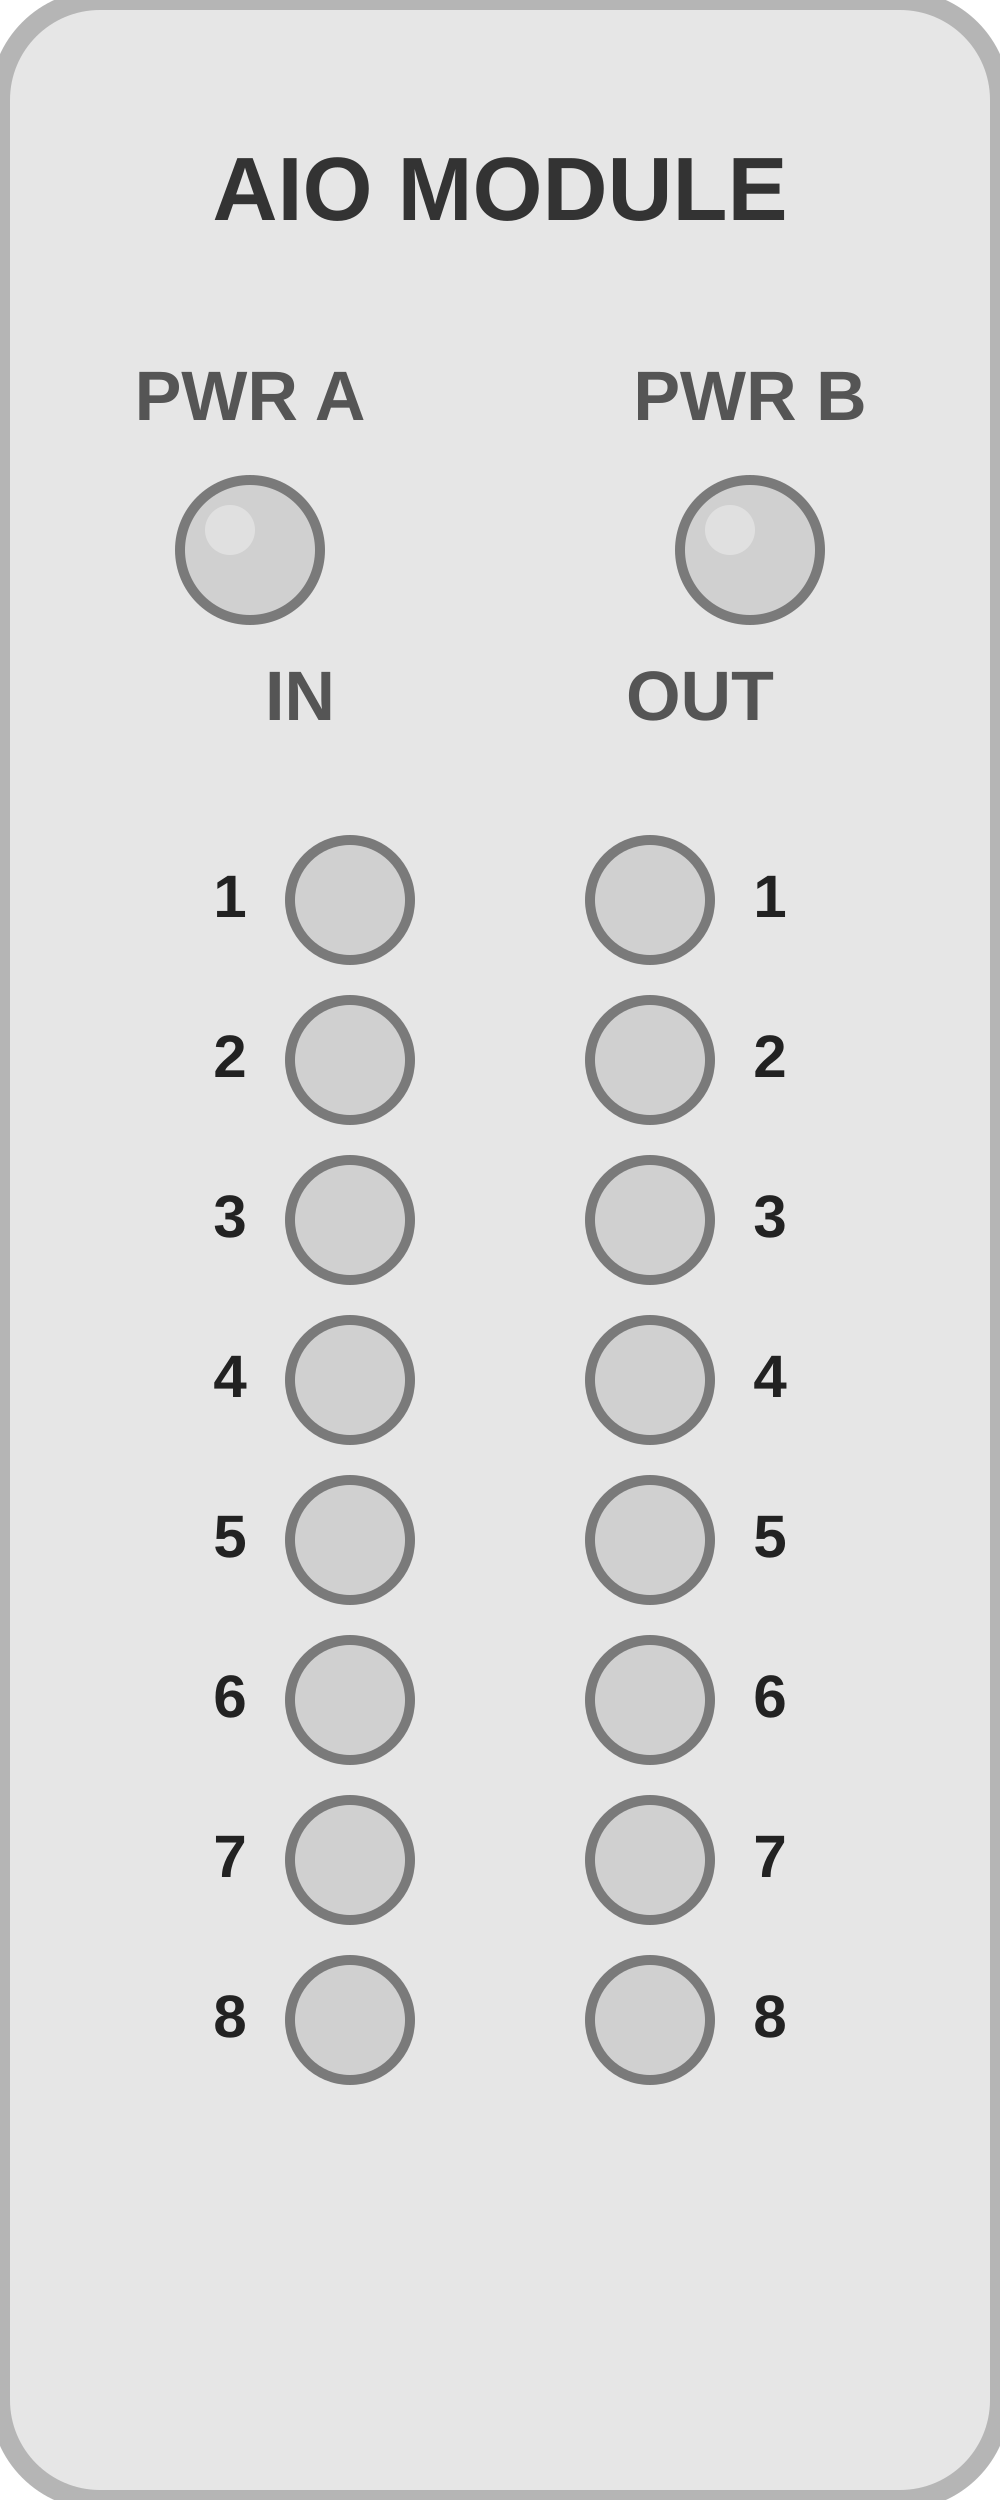
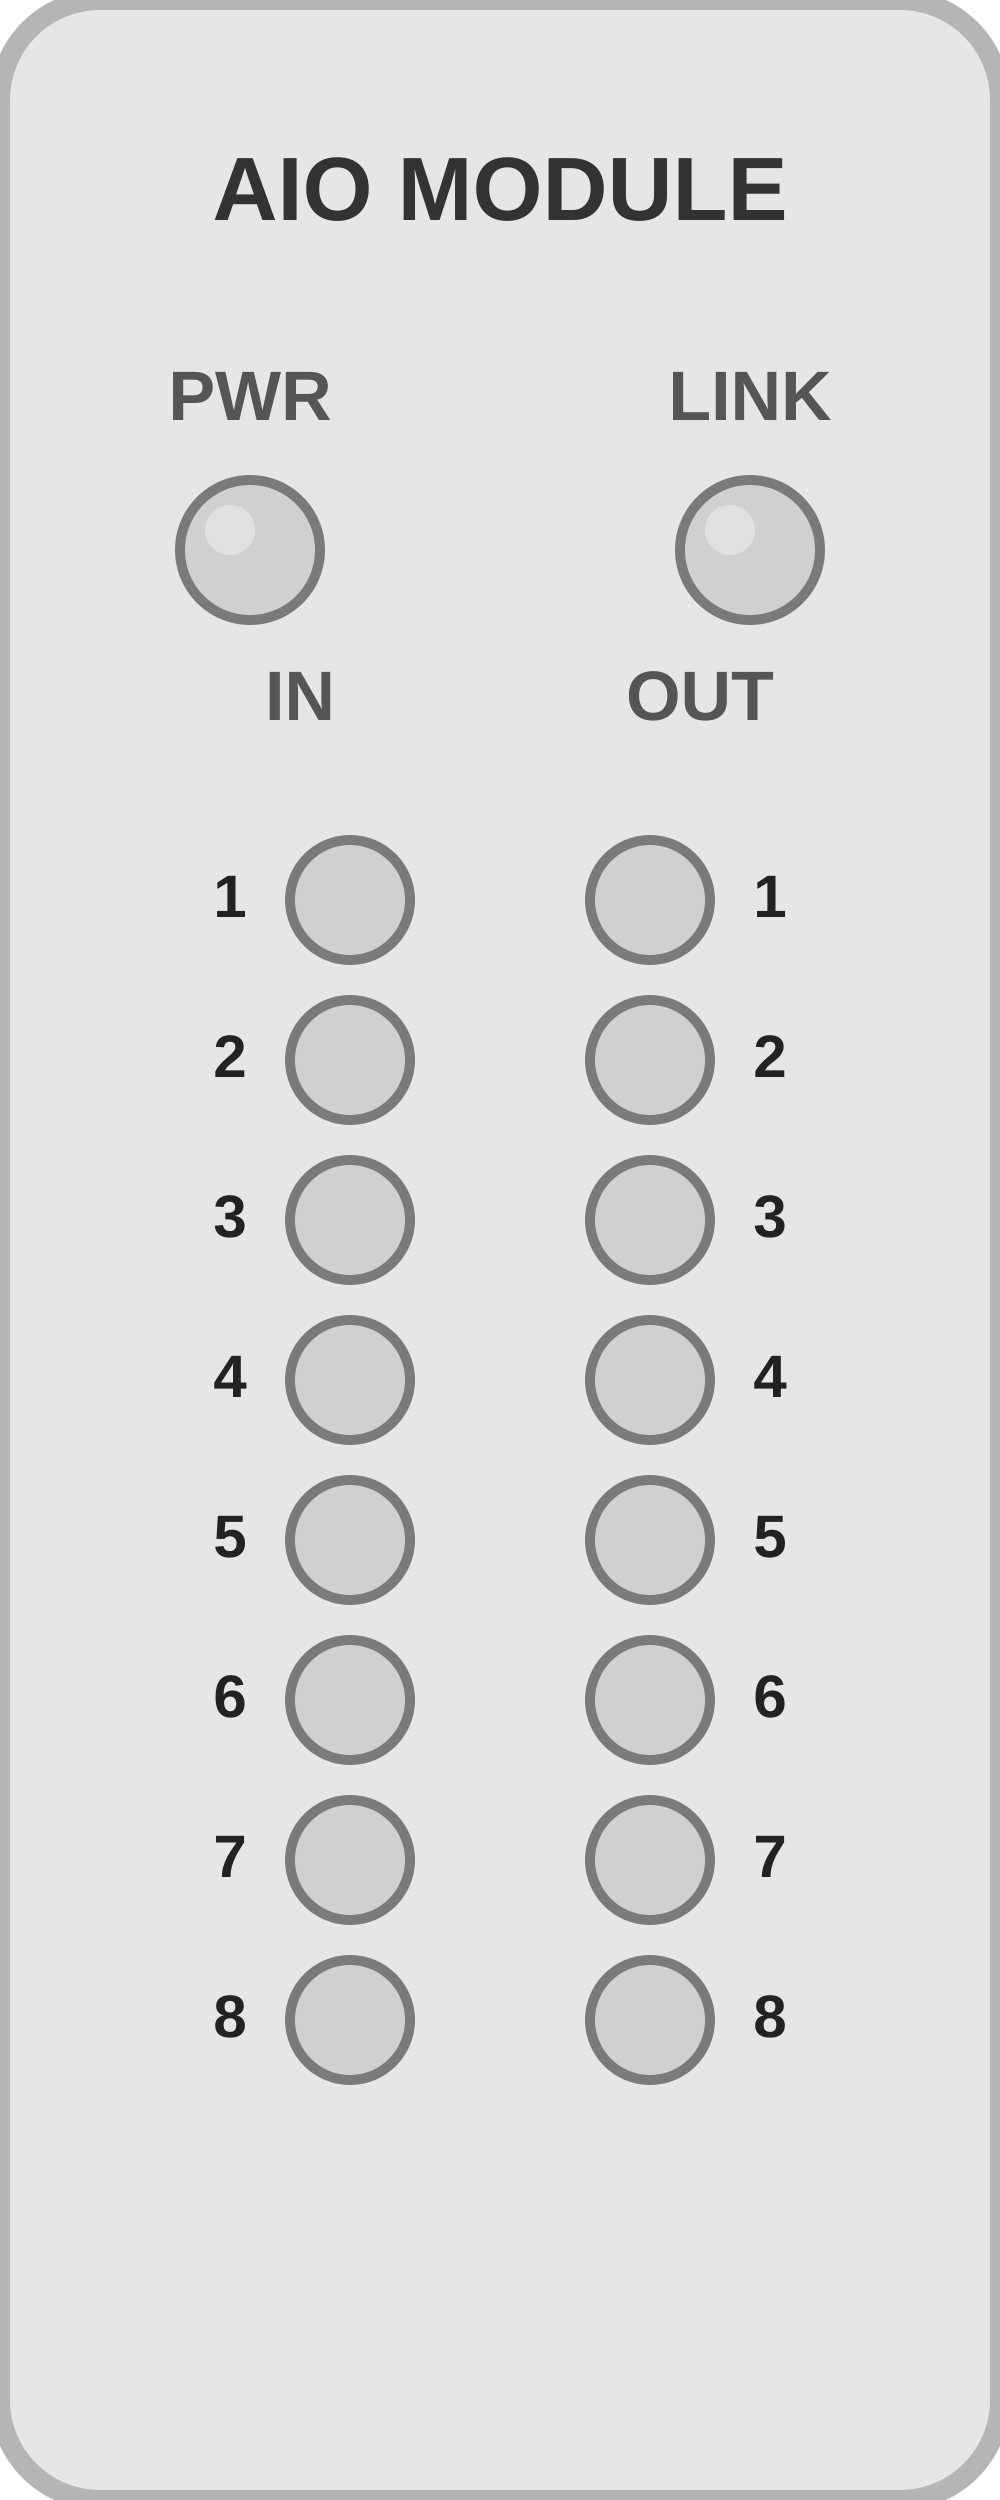
<svg xmlns="http://www.w3.org/2000/svg" width="1in" height="2.5in" viewBox="0 0 100 250" role="img" aria-label="AIO Module (16-channel)">
  <defs>
    <style>
      .outer { fill: #e6e6e6; stroke: #b5b5b5; stroke-width: 2; }
      .title { font: 700 9px system-ui, -apple-system, Segoe UI, Arial, sans-serif; fill: #333; }
      .small { font: 600 7px system-ui, -apple-system, Segoe UI, Arial, sans-serif; fill: #555; }
      .lednum { font: 700 6px system-ui, -apple-system, Segoe UI, Arial, sans-serif; fill: #222; text-anchor: middle; dominant-baseline: middle;}

      /* Base LED */
      .led { fill: #d0d0d0; stroke: #7a7a7a; stroke-width: 1; }
+       .led-warn { fill: #ffd24a; stroke: #c49a13; }

      /* Suggested state colors */
      .led-in { fill: #38d26a; stroke: #1d8f43; }   /* inputs */
      .led-out { fill: #4aa3ff; stroke: #1c66b5; }  /* outputs */

      .shine { fill: rgba(255,255,255,0.35); }
    </style>
  </defs>
  <rect class="outer" x="0" y="0" width="100" height="250" rx="10" ry="10" />
  <text class="title" x="50" y="22" text-anchor="middle">AIO MODULE</text>
-   <text class="small" x="25" y="42" text-anchor="middle">PWR A</text>
+   <text class="small" x="25" y="42" text-anchor="middle">PWR</text>
  <g id="status_pwrA">
    <circle class="led" cx="25" cy="55" r="7" />
    <circle class="shine" cx="23" cy="53" r="2.5" />
  </g>
-   <text class="small" x="75" y="42" text-anchor="middle">PWR B</text>
+   <text class="small" x="75" y="42" text-anchor="middle">LINK</text>
  <g id="status_pwrB">
    <circle class="led" cx="75" cy="55" r="7" />
    <circle class="shine" cx="73" cy="53" r="2.5" />
  </g>
  <text class="small" x="30" y="72" text-anchor="middle">IN</text>
  <text class="small" x="70" y="72" text-anchor="middle">OUT</text>
  <g id="ch01">
    <text class="lednum" x="23" y="90">1</text>
    <circle class="led" cx="35" cy="90" r="6" />
  </g>
  <g id="ch02">
    <text class="lednum" x="23" y="106">2</text>
    <circle class="led" cx="35" cy="106" r="6" />
  </g>
  <g id="ch03">
    <text class="lednum" x="23" y="122">3</text>
    <circle class="led" cx="35" cy="122" r="6" />
  </g>
  <g id="ch04">
    <text class="lednum" x="23" y="138">4</text>
    <circle class="led" cx="35" cy="138" r="6" />
  </g>
  <g id="ch05">
    <text class="lednum" x="23" y="154">5</text>
    <circle class="led" cx="35" cy="154" r="6" />
  </g>
  <g id="ch06">
    <text class="lednum" x="23" y="170">6</text>
    <circle class="led" cx="35" cy="170" r="6" />
  </g>
  <g id="ch07">
    <text class="lednum" x="23" y="186">7</text>
    <circle class="led" cx="35" cy="186" r="6" />
  </g>
  <g id="ch08">
    <text class="lednum" x="23" y="202">8</text>
    <circle class="led" cx="35" cy="202" r="6" />
  </g>
  <g id="ch09">
    <circle class="led" cx="65" cy="90" r="6" />
    <text class="lednum" x="77" y="90">1</text>
  </g>
  <g id="ch10">
    <circle class="led" cx="65" cy="106" r="6" />
    <text class="lednum" x="77" y="106">2</text>
  </g>
  <g id="ch11">
    <circle class="led" cx="65" cy="122" r="6" />
    <text class="lednum" x="77" y="122">3</text>
  </g>
  <g id="ch12">
    <circle class="led" cx="65" cy="138" r="6" />
    <text class="lednum" x="77" y="138">4</text>
  </g>
  <g id="ch13">
    <circle class="led" cx="65" cy="154" r="6" />
    <text class="lednum" x="77" y="154">5</text>
  </g>
  <g id="ch14">
    <circle class="led" cx="65" cy="170" r="6" />
    <text class="lednum" x="77" y="170">6</text>
  </g>
  <g id="ch15">
    <circle class="led" cx="65" cy="186" r="6" />
    <text class="lednum" x="77" y="186">7</text>
  </g>
  <g id="ch16">
    <circle class="led" cx="65" cy="202" r="6" />
    <text class="lednum" x="77" y="202">8</text>
  </g>
</svg>
